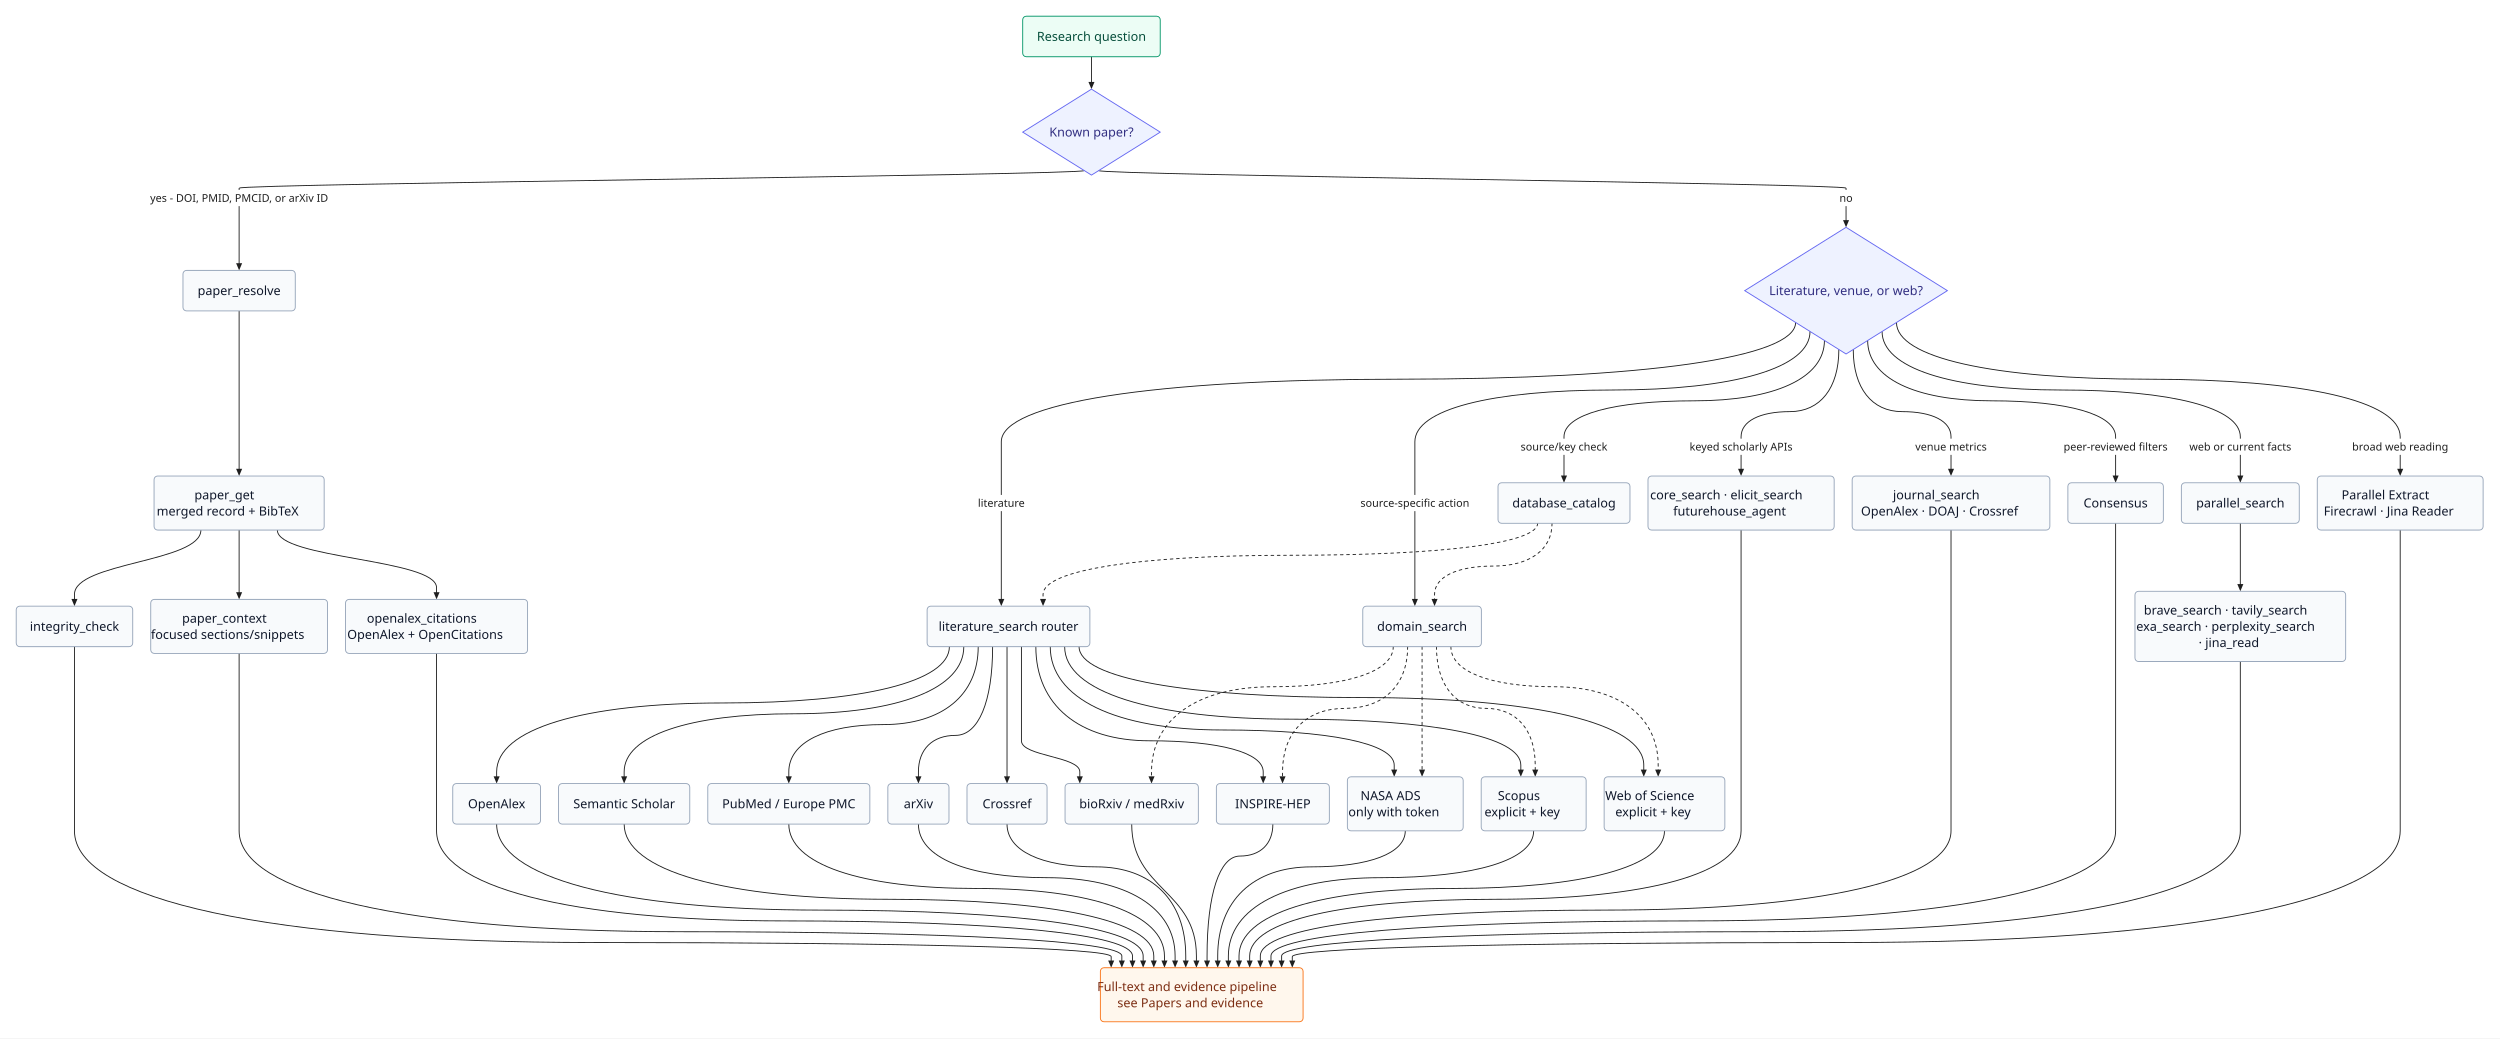
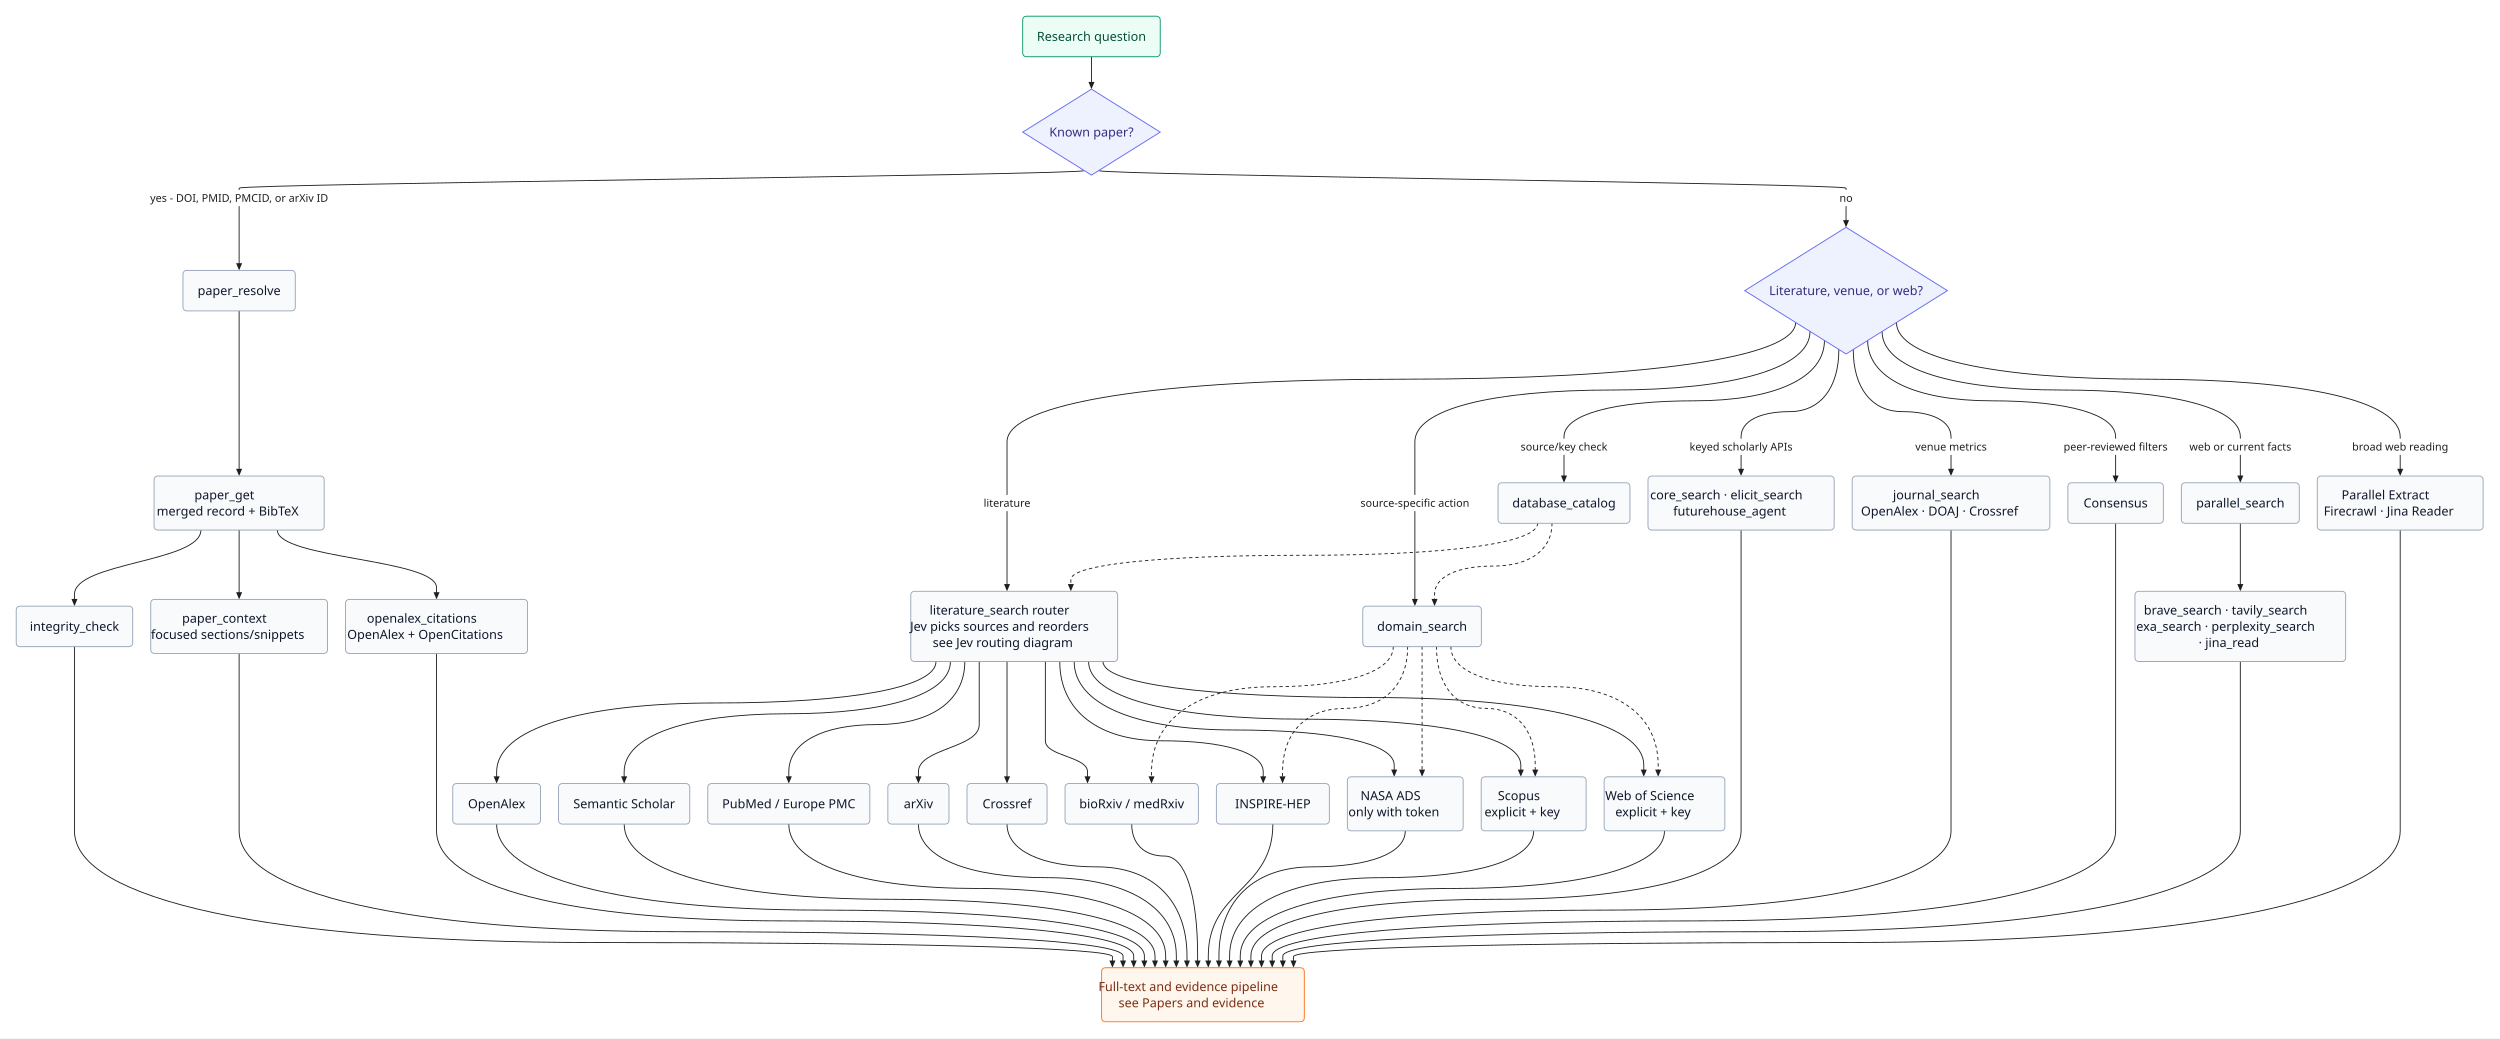
<svg xmlns="http://www.w3.org/2000/svg" class="pele pele-flowchart" viewBox="0 0 2776 1153" width="2776" height="1153" style="max-width:100%;height:auto;--_bg:#fff;--_fg:#1f1f1f;--_m:#6e6e6e;--_l:#1f1f1f;--_s:#f3f3f3;--_a:#e6e6e6;--_b:#8a8a8a;--_c:#5b7bd5;color:#1f1f1f;--_r:4px;--_fm:monospace;font:14px sans-serif;letter-spacing:normal;word-spacing:normal;text-transform:none;direction:ltr;font-family:sans-serif" fill="#1f1f1f" role="graphics-document document" aria-roledescription="flowchart">
  <rect width="100%" height="100%" fill="#ffffff" />
  <g class="pele-edges" fill="none" stroke="#1f1f1f" stroke-linecap="round">
    <g class="pele-edge" data-id="L_question_known_0">
      <path d="M1211.96,63L1211.96,92" />
      <path class="pele-marker" d="M1211.96,99L1208.6,91L1215.32,91Z" fill="#1f1f1f" stroke="none" />
    </g>
    <g class="pele-edge" data-id="L_known_resolve_0">
      <path d="M1203.96,189.42C1203.96,194.3 265.52,204.05 265.52,208.92L265.52,293.24" />
      <path class="pele-marker" d="M265.52,300.24L262.16,292.24L268.88,292.24Z" fill="#1f1f1f" stroke="none" />
    </g>
    <g class="pele-edge" data-id="L_resolve_get_0">
      <path d="M265.52,345.24L265.52,521.57" />
      <path class="pele-marker" d="M265.52,528.57L262.16,520.57L268.88,520.57Z" fill="#1f1f1f" stroke="none" />
    </g>
    <g class="pele-edge" data-id="L_get_integrity_0">
      <path d="M223.07,588.57C223.07,624.32 82.68,624.32 82.68,660.07L82.68,666.07" />
      <path class="pele-marker" d="M82.68,673.07L79.32,665.07L86.04,665.07Z" fill="#1f1f1f" stroke="none" />
    </g>
    <g class="pele-edge" data-id="L_get_context_0">
      <path d="M265.52,588.57L265.52,658.57" />
      <path class="pele-marker" d="M265.52,665.57L262.16,657.57L268.88,657.57Z" fill="#1f1f1f" stroke="none" />
    </g>
    <g class="pele-edge" data-id="L_get_citations_0">
      <path d="M307.96,588.57C307.96,620.57 484.74,620.57 484.74,652.57L484.74,658.57" />
      <path class="pele-marker" d="M484.74,665.57L481.38,657.57L488.1,657.57Z" fill="#1f1f1f" stroke="none" />
    </g>
    <g class="pele-edge" data-id="L_context_next_0">
-       <path d="M265.52,725.57L265.52,922.57C265.52,992.01 451.75,1034.57 755.6,1034.57C1059.46,1034.57 1245.69,1044.83 1245.69,1061.57L1245.69,1067.57" />
-       <path class="pele-marker" d="M1245.69,1074.57L1242.33,1066.57L1249.05,1066.57Z" fill="#1f1f1f" stroke="none" />
+       <path d="M265.52,725.57L265.52,922.57C265.52,992.01 452.01,1034.57 756.29,1034.57C1060.56,1034.57 1247.05,1044.83 1247.05,1061.57L1247.05,1067.57" />
+       <path class="pele-marker" d="M1247.05,1074.57L1243.69,1066.57L1250.41,1066.57Z" fill="#1f1f1f" stroke="none" />
    </g>
    <g class="pele-edge" data-id="L_citations_next_0">
-       <path d="M484.74,725.57L484.74,922.57C484.74,984.57 631.56,1022.57 871.13,1022.57C1110.69,1022.57 1257.52,1037.39 1257.52,1061.57L1257.52,1067.57" />
-       <path class="pele-marker" d="M1257.52,1074.57L1254.16,1066.57L1260.88,1066.57Z" fill="#1f1f1f" stroke="none" />
+       <path d="M484.74,725.57L484.74,922.57C484.74,984.57 631.82,1022.57 871.81,1022.57C1111.8,1022.57 1258.88,1037.39 1258.88,1061.57L1258.88,1067.57" />
+       <path class="pele-marker" d="M1258.88,1074.57L1255.52,1066.57L1262.24,1066.57Z" fill="#1f1f1f" stroke="none" />
    </g>
    <g class="pele-edge" data-id="L_integrity_next_0">
-       <path d="M82.68,718.07L82.68,922.57C82.68,999.45 301.41,1046.57 658.27,1046.57C1015.14,1046.57 1233.86,1052.55 1233.86,1062.32L1233.86,1067.57" />
-       <path class="pele-marker" d="M1233.86,1074.57L1230.5,1066.57L1237.22,1066.57Z" fill="#1f1f1f" stroke="none" />
+       <path d="M82.68,718.07L82.68,922.57C82.68,999.45 301.67,1046.57 658.95,1046.57C1016.24,1046.57 1235.23,1052.55 1235.23,1062.32L1235.23,1067.57" />
+       <path class="pele-marker" d="M1235.23,1074.57L1231.87,1066.57L1238.59,1066.57Z" fill="#1f1f1f" stroke="none" />
    </g>
    <g class="pele-edge" data-id="L_known_need_0">
      <path d="M1219.96,189.42C1219.96,194.3 2049.85,204.05 2049.85,208.92L2049.85,245.42" />
      <path class="pele-marker" d="M2049.85,252.42L2046.49,244.42L2053.21,244.42Z" fill="#1f1f1f" stroke="none" />
    </g>
    <g class="pele-edge" data-id="L_need_router_0">
-       <path d="M1993.85,358.07C1993.85,397.13 1826.26,421.07 1552.84,421.07C1279.42,421.07 1111.84,447.48 1111.84,490.57L1111.84,666.07" />
-       <path class="pele-marker" d="M1111.84,673.07L1108.48,665.07L1115.2,665.07Z" fill="#1f1f1f" stroke="none" />
+       <path d="M1993.85,358.07C1993.85,397.13 1827.47,421.07 1556.02,421.07C1284.57,421.07 1118.2,447.48 1118.2,490.57L1118.2,649.57" />
+       <path class="pele-marker" d="M1118.2,656.57L1114.84,648.57L1121.56,648.57Z" fill="#1f1f1f" stroke="none" />
    </g>
    <g class="pele-edge" data-id="L_router_openalex_0">
-       <path d="M1054.2,718.07C1054.2,756.82 958.68,780.57 802.84,780.57C646.99,780.57 551.47,809.64 551.47,857.07L551.47,863.07" />
+       <path d="M1039.33,734.57C1039.33,763.09 946.64,780.57 795.4,780.57C644.17,780.57 551.47,809.64 551.47,857.07L551.47,863.07" />
      <path class="pele-marker" d="M551.47,870.07L548.11,862.07L554.83,862.07Z" fill="#1f1f1f" stroke="none" />
    </g>
    <g class="pele-edge" data-id="L_router_s2_0">
-       <path d="M1070.2,718.07C1070.2,764.26 998.54,792.57 881.63,792.57C764.72,792.57 693.06,817.08 693.06,857.07L693.06,863.07" />
+       <path d="M1055.33,734.57C1055.33,770.53 986.5,792.57 874.2,792.57C761.89,792.57 693.06,817.08 693.06,857.07L693.06,863.07" />
      <path class="pele-marker" d="M693.06,870.07L689.7,862.07L696.42,862.07Z" fill="#1f1f1f" stroke="none" />
    </g>
    <g class="pele-edge" data-id="L_router_pubmed_0">
-       <path d="M1086.2,718.07C1086.2,771.7 1046.24,804.57 981.04,804.57C915.85,804.57 875.89,824.52 875.89,857.07L875.89,863.07" />
+       <path d="M1071.33,734.57C1071.33,777.97 1034.2,804.57 973.61,804.57C913.02,804.57 875.89,824.52 875.89,857.07L875.89,863.07" />
      <path class="pele-marker" d="M875.89,870.07L872.53,862.07L879.25,862.07Z" fill="#1f1f1f" stroke="none" />
    </g>
    <g class="pele-edge" data-id="L_router_arxiv_0">
-       <path d="M1102.2,718.07C1102.2,779.14 1086.54,816.57 1061,816.57C1035.46,816.57 1019.81,831.96 1019.81,857.07L1019.81,863.07" />
+       <path d="M1087.33,734.57L1087.33,804.57C1087.33,830.82 1019.81,830.82 1019.81,857.07L1019.81,863.07" />
      <path class="pele-marker" d="M1019.81,870.07L1016.45,862.07L1023.17,862.07Z" fill="#1f1f1f" stroke="none" />
    </g>
    <g class="pele-edge" data-id="L_router_crossref_0">
-       <path d="M1118.2,718.07L1118.2,863.07" />
+       <path d="M1118.2,734.57L1118.2,863.07" />
      <path class="pele-marker" d="M1118.2,870.07L1114.84,862.07L1121.56,862.07Z" fill="#1f1f1f" stroke="none" />
    </g>
    <g class="pele-edge" data-id="L_router_biorxiv_0">
-       <path d="M1134.2,718.07L1134.2,822.57C1134.2,839.82 1199.02,839.82 1199.02,857.07L1199.02,863.07" />
-       <path class="pele-marker" d="M1199.02,870.07L1195.66,862.07L1202.38,862.07Z" fill="#1f1f1f" stroke="none" />
+       <path d="M1160.77,734.57L1160.77,822.57C1160.77,839.82 1207.59,839.82 1207.59,857.07L1207.59,863.07" />
+       <path class="pele-marker" d="M1207.59,870.07L1204.23,862.07L1210.95,862.07Z" fill="#1f1f1f" stroke="none" />
    </g>
    <g class="pele-edge" data-id="L_router_inspire_0">
-       <path d="M1150.2,718.07C1150.2,782.86 1198.17,822.57 1276.43,822.57C1354.69,822.57 1402.66,835.68 1402.66,857.07L1402.66,863.07" />
+       <path d="M1176.77,734.57C1176.77,789.13 1219.69,822.57 1289.71,822.57C1359.74,822.57 1402.66,835.68 1402.66,857.07L1402.66,863.07" />
      <path class="pele-marker" d="M1402.66,870.07L1399.3,862.07L1406.02,862.07Z" fill="#1f1f1f" stroke="none" />
    </g>
    <g class="pele-edge" data-id="L_router_ads_0">
-       <path d="M1166.2,718.07C1166.2,775.42 1238.76,810.57 1357.16,810.57C1475.55,810.57 1548.12,825.39 1548.12,849.57L1548.12,855.57" />
+       <path d="M1192.77,734.57C1192.77,781.69 1260.29,810.57 1370.44,810.57C1480.6,810.57 1548.12,825.39 1548.12,849.57L1548.12,855.57" />
      <path class="pele-marker" d="M1548.12,862.57L1544.76,854.57L1551.48,854.57Z" fill="#1f1f1f" stroke="none" />
    </g>
    <g class="pele-edge" data-id="L_router_scopus_0">
-       <path d="M1182.2,718.07C1182.2,767.98 1278.44,798.57 1435.46,798.57C1592.48,798.57 1688.72,817.95 1688.72,849.57L1688.72,855.57" />
+       <path d="M1208.77,734.57C1208.77,774.25 1299.96,798.57 1448.74,798.57C1597.53,798.57 1688.72,817.95 1688.72,849.57L1688.72,855.57" />
      <path class="pele-marker" d="M1688.72,862.57L1685.36,854.57L1692.08,854.57Z" fill="#1f1f1f" stroke="none" />
    </g>
    <g class="pele-edge" data-id="L_router_wos_0">
-       <path d="M1198.2,718.07C1198.2,753.1 1317.34,774.57 1511.72,774.57C1706.1,774.57 1825.24,803.07 1825.24,849.57L1825.24,855.57" />
+       <path d="M1224.77,734.57C1224.77,759.37 1338.86,774.57 1525.01,774.57C1711.15,774.57 1825.24,803.07 1825.24,849.57L1825.24,855.57" />
      <path class="pele-marker" d="M1825.24,862.57L1821.88,854.57L1828.6,854.57Z" fill="#1f1f1f" stroke="none" />
    </g>
    <g class="pele-edge" data-id="L_need_keyed_0">
      <path d="M2041.85,388.07C2041.85,430.85 2021.22,457.07 1987.57,457.07C1953.91,457.07 1933.29,467.71 1933.29,485.07L1933.29,521.57" />
      <path class="pele-marker" d="M1933.29,528.57L1929.93,520.57L1936.65,520.57Z" fill="#1f1f1f" stroke="none" />
    </g>
    <g class="pele-edge" data-id="L_keyed_next_0">
-       <path d="M1933.29,588.57L1933.29,922.57C1933.29,969.69 1829.61,998.57 1660.46,998.57C1491.31,998.57 1387.63,1022.51 1387.63,1061.57L1387.63,1067.57" />
-       <path class="pele-marker" d="M1387.63,1074.57L1384.27,1066.57L1390.99,1066.57Z" fill="#1f1f1f" stroke="none" />
+       <path d="M1933.29,588.57L1933.29,922.57C1933.29,969.69 1829.87,998.57 1661.14,998.57C1492.41,998.57 1389,1022.51 1389,1061.57L1389,1067.57" />
+       <path class="pele-marker" d="M1389,1074.57L1385.64,1066.57L1392.36,1066.57Z" fill="#1f1f1f" stroke="none" />
    </g>
    <g class="pele-edge" data-id="L_need_journal_0">
      <path d="M2057.85,388.07C2057.85,430.85 2078.47,457.07 2112.13,457.07C2145.78,457.07 2166.41,467.71 2166.41,485.07L2166.41,521.57" />
      <path class="pele-marker" d="M2166.41,528.57L2163.05,520.57L2169.77,520.57Z" fill="#1f1f1f" stroke="none" />
    </g>
    <g class="pele-edge" data-id="L_journal_next_0">
-       <path d="M2166.41,588.57L2166.41,922.57C2166.41,977.13 2020.69,1010.57 1782.93,1010.57C1545.18,1010.57 1399.46,1029.95 1399.46,1061.57L1399.46,1067.57" />
-       <path class="pele-marker" d="M1399.46,1074.57L1396.1,1066.57L1402.82,1066.57Z" fill="#1f1f1f" stroke="none" />
+       <path d="M2166.41,588.57L2166.41,922.57C2166.41,977.13 2020.95,1010.57 1783.62,1010.57C1546.29,1010.57 1400.83,1029.95 1400.83,1061.57L1400.83,1067.57" />
+       <path class="pele-marker" d="M1400.83,1074.57L1397.47,1066.57L1404.19,1066.57Z" fill="#1f1f1f" stroke="none" />
    </g>
    <g class="pele-edge" data-id="L_need_domain_0">
      <path d="M2009.85,368.07C2009.85,408.37 1926.48,433.07 1790.46,433.07C1654.44,433.07 1571.07,454.92 1571.07,490.57L1571.07,666.07" />
      <path class="pele-marker" d="M1571.07,673.07L1567.71,665.07L1574.43,665.07Z" fill="#1f1f1f" stroke="none" />
    </g>
    <g class="pele-edge" data-id="L_domain_biorxiv_0">
      <path d="M1547.07,718.07C1547.07,745.66 1496.07,762.57 1412.86,762.57C1329.66,762.57 1278.66,798.48 1278.66,857.07L1278.66,863.07" stroke-dasharray="3 4" />
      <path class="pele-marker" d="M1278.66,870.07L1275.3,862.07L1282.02,862.07Z" fill="#1f1f1f" stroke="none" />
    </g>
    <g class="pele-edge" data-id="L_domain_inspire_0">
      <path d="M1563.07,718.07C1563.07,760.54 1536.67,786.57 1493.59,786.57C1450.52,786.57 1424.12,813.36 1424.12,857.07L1424.12,863.07" stroke-dasharray="3 4" />
      <path class="pele-marker" d="M1424.12,870.07L1420.76,862.07L1427.48,862.07Z" fill="#1f1f1f" stroke="none" />
    </g>
    <g class="pele-edge" data-id="L_domain_ads_0">
      <path d="M1579.07,718.07L1579.07,855.57" stroke-dasharray="3 4" />
      <path class="pele-marker" d="M1579.07,862.57L1575.71,854.57L1582.43,854.57Z" fill="#1f1f1f" stroke="none" />
    </g>
    <g class="pele-edge" data-id="L_domain_scopus_0">
      <path d="M1595.07,718.07C1595.07,760.54 1615.9,786.57 1649.89,786.57C1683.88,786.57 1704.72,810.51 1704.72,849.57L1704.72,855.57" stroke-dasharray="3 4" />
      <path class="pele-marker" d="M1704.72,862.57L1701.36,854.57L1708.08,854.57Z" fill="#1f1f1f" stroke="none" />
    </g>
    <g class="pele-edge" data-id="L_domain_wos_0">
      <path d="M1611.07,718.07C1611.07,745.66 1654.8,762.57 1726.16,762.57C1797.51,762.57 1841.24,795.63 1841.24,849.57L1841.24,855.57" stroke-dasharray="3 4" />
      <path class="pele-marker" d="M1841.24,862.57L1837.88,854.57L1844.6,854.57Z" fill="#1f1f1f" stroke="none" />
    </g>
    <g class="pele-edge" data-id="L_need_catalog_0">
      <path d="M2025.85,378.07C2025.85,419.61 1970.9,445.07 1881.25,445.07C1791.61,445.07 1736.66,460.27 1736.66,485.07L1736.66,529.07" />
      <path class="pele-marker" d="M1736.66,536.07L1733.3,528.07L1740.02,528.07Z" fill="#1f1f1f" stroke="none" />
    </g>
    <g class="pele-edge" data-id="L_catalog_router_0">
-       <path d="M1707.4,581.07C1707.4,603.08 1603.06,616.57 1432.8,616.57C1262.55,616.57 1158.2,633.1 1158.2,660.07L1158.2,666.07" stroke-dasharray="3 4" />
-       <path class="pele-marker" d="M1158.2,673.07L1154.84,665.07L1161.56,665.07Z" fill="#1f1f1f" stroke="none" />
+       <path d="M1707.4,581.07C1707.4,603.08 1608.92,616.57 1448.23,616.57C1287.55,616.57 1189.07,626.83 1189.07,643.57L1189.07,649.57" stroke-dasharray="3 4" />
+       <path class="pele-marker" d="M1189.07,656.57L1185.71,648.57L1192.43,648.57Z" fill="#1f1f1f" stroke="none" />
    </g>
    <g class="pele-edge" data-id="L_catalog_domain_0">
      <path d="M1723.4,581.07C1723.4,610.52 1698.61,628.57 1658.16,628.57C1617.71,628.57 1592.92,640.54 1592.92,660.07L1592.92,666.07" stroke-dasharray="3 4" />
      <path class="pele-marker" d="M1592.92,673.07L1589.56,665.07L1596.28,665.07Z" fill="#1f1f1f" stroke="none" />
    </g>
    <g class="pele-edge" data-id="L_need_consensus_0">
      <path d="M2073.85,378.07C2073.85,419.61 2126.16,445.07 2211.51,445.07C2296.86,445.07 2349.18,460.27 2349.18,485.07L2349.18,529.07" />
      <path class="pele-marker" d="M2349.18,536.07L2345.82,528.07L2352.54,528.07Z" fill="#1f1f1f" stroke="none" />
    </g>
    <g class="pele-edge" data-id="L_need_parallel_0">
      <path d="M2089.85,368.07C2089.85,408.37 2165.43,433.07 2288.75,433.07C2412.07,433.07 2487.65,452.83 2487.65,485.07L2487.65,529.07" />
      <path class="pele-marker" d="M2487.65,536.07L2484.29,528.07L2491.01,528.07Z" fill="#1f1f1f" stroke="none" />
    </g>
    <g class="pele-edge" data-id="L_parallel_web_0">
      <path d="M2487.65,581.07L2487.65,649.57" />
      <path class="pele-marker" d="M2487.65,656.57L2484.29,648.57L2491.01,648.57Z" fill="#1f1f1f" stroke="none" />
    </g>
    <g class="pele-edge" data-id="L_need_fetch_0">
      <path d="M2105.85,358.07C2105.85,397.13 2212.12,421.07 2385.51,421.07C2558.91,421.07 2665.18,445.39 2665.18,485.07L2665.18,521.57" />
      <path class="pele-marker" d="M2665.18,528.57L2661.82,520.57L2668.54,520.57Z" fill="#1f1f1f" stroke="none" />
    </g>
    <g class="pele-edge" data-id="L_openalex_next_0">
-       <path d="M551.47,915.07C551.47,974.28 687.87,1010.57 910.41,1010.57C1132.95,1010.57 1269.35,1029.95 1269.35,1061.57L1269.35,1067.57" />
-       <path class="pele-marker" d="M1269.35,1074.57L1265.99,1066.57L1272.71,1066.57Z" fill="#1f1f1f" stroke="none" />
+       <path d="M551.47,915.07C551.47,974.28 688.13,1010.57 911.09,1010.57C1134.06,1010.57 1270.71,1029.95 1270.71,1061.57L1270.71,1067.57" />
+       <path class="pele-marker" d="M1270.71,1074.57L1267.35,1066.57L1274.07,1066.57Z" fill="#1f1f1f" stroke="none" />
    </g>
    <g class="pele-edge" data-id="L_s2_next_0">
-       <path d="M693.06,915.07C693.06,966.84 804.8,998.57 987.12,998.57C1169.43,998.57 1281.17,1022.51 1281.17,1061.57L1281.17,1067.57" />
-       <path class="pele-marker" d="M1281.17,1074.57L1277.81,1066.57L1284.53,1066.57Z" fill="#1f1f1f" stroke="none" />
+       <path d="M693.06,915.07C693.06,966.84 805.06,998.57 987.8,998.57C1170.54,998.57 1282.54,1022.51 1282.54,1061.57L1282.54,1067.57" />
+       <path class="pele-marker" d="M1282.54,1074.57L1279.18,1066.57L1285.9,1066.57Z" fill="#1f1f1f" stroke="none" />
    </g>
    <g class="pele-edge" data-id="L_pubmed_next_0">
-       <path d="M875.89,915.07C875.89,959.4 955.14,986.57 1084.45,986.57C1213.75,986.57 1293,1015.07 1293,1061.57L1293,1067.57" />
-       <path class="pele-marker" d="M1293,1074.57L1289.64,1066.57L1296.36,1066.57Z" fill="#1f1f1f" stroke="none" />
+       <path d="M875.89,915.07C875.89,959.4 955.4,986.57 1085.13,986.57C1214.86,986.57 1294.37,1015.07 1294.37,1061.57L1294.37,1067.57" />
+       <path class="pele-marker" d="M1294.37,1074.57L1291.01,1066.57L1297.73,1066.57Z" fill="#1f1f1f" stroke="none" />
    </g>
    <g class="pele-edge" data-id="L_arxiv_next_0">
-       <path d="M1019.81,915.07C1019.81,951.96 1073.96,974.57 1162.32,974.57C1250.68,974.57 1304.83,1007.63 1304.83,1061.57L1304.83,1067.57" />
-       <path class="pele-marker" d="M1304.83,1074.57L1301.47,1066.57L1308.19,1066.57Z" fill="#1f1f1f" stroke="none" />
+       <path d="M1019.81,915.07C1019.81,951.96 1074.22,974.57 1163,974.57C1251.78,974.57 1306.2,1007.63 1306.2,1061.57L1306.2,1067.57" />
+       <path class="pele-marker" d="M1306.2,1074.57L1302.84,1066.57L1309.56,1066.57Z" fill="#1f1f1f" stroke="none" />
    </g>
    <g class="pele-edge" data-id="L_crossref_next_0">
-       <path d="M1118.2,915.07C1118.2,944.52 1155.91,962.57 1217.43,962.57C1278.95,962.57 1316.66,1000.19 1316.66,1061.57L1316.66,1067.57" />
-       <path class="pele-marker" d="M1316.66,1074.57L1313.3,1066.57L1320.02,1066.57Z" fill="#1f1f1f" stroke="none" />
+       <path d="M1118.2,915.07C1118.2,944.52 1156.17,962.57 1218.11,962.57C1280.06,962.57 1318.03,1000.19 1318.03,1061.57L1318.03,1067.57" />
+       <path class="pele-marker" d="M1318.03,1074.57L1314.67,1066.57L1321.39,1066.57Z" fill="#1f1f1f" stroke="none" />
    </g>
    <g class="pele-edge" data-id="L_biorxiv_next_0">
-       <path d="M1256.65,915.07C1256.65,988.32 1328.49,988.32 1328.49,1061.57L1328.49,1067.57" />
-       <path class="pele-marker" d="M1328.49,1074.57L1325.13,1066.57L1331.85,1066.57Z" fill="#1f1f1f" stroke="none" />
+       <path d="M1256.65,915.07C1256.65,937.08 1270.56,950.57 1293.25,950.57C1315.95,950.57 1329.85,992.75 1329.85,1061.57L1329.85,1067.57" />
+       <path class="pele-marker" d="M1329.85,1074.57L1326.49,1066.57L1333.21,1066.57Z" fill="#1f1f1f" stroke="none" />
    </g>
    <g class="pele-edge" data-id="L_inspire_next_0">
-       <path d="M1413.39,915.07C1413.39,937.08 1399.51,950.57 1376.85,950.57C1354.2,950.57 1340.32,992.75 1340.32,1061.57L1340.32,1067.57" />
-       <path class="pele-marker" d="M1340.32,1074.57L1336.96,1066.57L1343.68,1066.57Z" fill="#1f1f1f" stroke="none" />
+       <path d="M1413.39,915.07C1413.39,988.32 1341.68,988.32 1341.68,1061.57L1341.68,1067.57" />
+       <path class="pele-marker" d="M1341.68,1074.57L1338.32,1066.57L1345.04,1066.57Z" fill="#1f1f1f" stroke="none" />
    </g>
    <g class="pele-edge" data-id="L_ads_next_0">
-       <path d="M1560.42,922.57C1560.42,947.37 1520.85,962.57 1456.28,962.57C1391.72,962.57 1352.15,1000.19 1352.15,1061.57L1352.15,1067.57" />
-       <path class="pele-marker" d="M1352.15,1074.57L1348.79,1066.57L1355.51,1066.57Z" fill="#1f1f1f" stroke="none" />
+       <path d="M1560.42,922.57C1560.42,947.37 1521.1,962.57 1456.96,962.57C1392.82,962.57 1353.51,1000.19 1353.51,1061.57L1353.51,1067.57" />
+       <path class="pele-marker" d="M1353.51,1074.57L1350.15,1066.57L1356.87,1066.57Z" fill="#1f1f1f" stroke="none" />
    </g>
    <g class="pele-edge" data-id="L_scopus_next_0">
-       <path d="M1702.98,922.57C1702.98,954.81 1638.57,974.57 1533.48,974.57C1428.39,974.57 1363.97,1007.63 1363.97,1061.57L1363.97,1067.57" />
-       <path class="pele-marker" d="M1363.97,1074.57L1360.61,1066.57L1367.33,1066.57Z" fill="#1f1f1f" stroke="none" />
+       <path d="M1702.98,922.57C1702.98,954.81 1638.83,974.57 1534.16,974.57C1429.49,974.57 1365.34,1007.63 1365.34,1061.57L1365.34,1067.57" />
+       <path class="pele-marker" d="M1365.34,1074.57L1361.98,1066.57L1368.7,1066.57Z" fill="#1f1f1f" stroke="none" />
    </g>
    <g class="pele-edge" data-id="L_wos_next_0">
-       <path d="M1848.26,922.57C1848.26,962.25 1758.5,986.57 1612.03,986.57C1465.57,986.57 1375.8,1015.07 1375.8,1061.57L1375.8,1067.57" />
-       <path class="pele-marker" d="M1375.8,1074.57L1372.44,1066.57L1379.16,1066.57Z" fill="#1f1f1f" stroke="none" />
+       <path d="M1848.26,922.57C1848.26,962.25 1758.76,986.57 1612.72,986.57C1466.68,986.57 1377.17,1015.07 1377.17,1061.57L1377.17,1067.57" />
+       <path class="pele-marker" d="M1377.17,1074.57L1373.81,1066.57L1380.53,1066.57Z" fill="#1f1f1f" stroke="none" />
    </g>
    <g class="pele-edge" data-id="L_consensus_next_0">
-       <path d="M2349.18,581.07L2349.18,922.57C2349.18,984.57 2170.98,1022.57 1880.23,1022.57C1589.49,1022.57 1411.29,1037.39 1411.29,1061.57L1411.29,1067.57" />
-       <path class="pele-marker" d="M1411.29,1074.57L1407.93,1066.57L1414.65,1066.57Z" fill="#1f1f1f" stroke="none" />
+       <path d="M2349.18,581.07L2349.18,922.57C2349.18,984.57 2171.24,1022.57 1880.91,1022.57C1590.59,1022.57 1412.65,1037.39 1412.65,1061.57L1412.65,1067.57" />
+       <path class="pele-marker" d="M1412.65,1074.57L1409.29,1066.57L1416.01,1066.57Z" fill="#1f1f1f" stroke="none" />
    </g>
    <g class="pele-edge" data-id="L_web_next_0">
-       <path d="M2487.65,734.57L2487.65,922.57C2487.65,992.01 2285.39,1034.57 1955.38,1034.57C1625.38,1034.57 1423.12,1044.83 1423.12,1061.57L1423.12,1067.57" />
-       <path class="pele-marker" d="M1423.12,1074.57L1419.76,1066.57L1426.48,1066.57Z" fill="#1f1f1f" stroke="none" />
+       <path d="M2487.65,734.57L2487.65,922.57C2487.65,992.01 2285.65,1034.57 1956.07,1034.57C1626.48,1034.57 1424.48,1044.83 1424.48,1061.57L1424.48,1067.57" />
+       <path class="pele-marker" d="M1424.48,1074.57L1421.12,1066.57L1427.84,1066.57Z" fill="#1f1f1f" stroke="none" />
    </g>
    <g class="pele-edge" data-id="L_fetch_next_0">
-       <path d="M2665.18,588.57L2665.18,922.57C2665.18,999.45 2431.44,1046.57 2050.06,1046.57C1668.69,1046.57 1434.95,1052.55 1434.95,1062.32L1434.95,1067.57" />
-       <path class="pele-marker" d="M1434.95,1074.57L1431.59,1066.57L1438.31,1066.57Z" fill="#1f1f1f" stroke="none" />
+       <path d="M2665.18,588.57L2665.18,922.57C2665.18,999.45 2431.7,1046.57 2050.75,1046.57C1669.8,1046.57 1436.31,1052.55 1436.31,1062.32L1436.31,1067.57" />
+       <path class="pele-marker" d="M1436.31,1074.57L1432.95,1066.57L1439.67,1066.57Z" fill="#1f1f1f" stroke="none" />
    </g>
  </g>
  <g class="pele-edge-labels" font-size="12">
    <g class="pele-edge-label" data-id="L_known_resolve_0">
      <rect x="163.5" y="210.92" width="204.03" height="18" rx="3" fill="#fff" />
      <text x="265.52" y="224.12" text-anchor="middle">yes - DOI, PMID, PMCID, or arXiv ID</text>
    </g>
    <g class="pele-edge-label" data-id="L_known_need_0">
      <rect x="2039.17" y="210.92" width="21.34" height="18" rx="3" fill="#fff" />
      <text x="2049.85" y="224.12" text-anchor="middle">no</text>
    </g>
    <g class="pele-edge-label" data-id="L_need_router_0">
-       <rect x="1084.5" y="549.57" width="54.68" height="18" rx="3" fill="#fff" />
-       <text x="1111.84" y="562.77" text-anchor="middle">literature</text>
+       <rect x="1090.86" y="549.57" width="54.68" height="18" rx="3" fill="#fff" />
+       <text x="1118.2" y="562.77" text-anchor="middle">literature</text>
    </g>
    <g class="pele-edge-label" data-id="L_need_keyed_0">
      <rect x="1873.6" y="487.07" width="119.37" height="18" rx="3" fill="#fff" />
      <text x="1933.29" y="500.27" text-anchor="middle">keyed scholarly APIs</text>
    </g>
    <g class="pele-edge-label" data-id="L_need_journal_0">
      <rect x="2125.06" y="487.07" width="82.69" height="18" rx="3" fill="#fff" />
      <text x="2166.41" y="500.27" text-anchor="middle">venue metrics</text>
    </g>
    <g class="pele-edge-label" data-id="L_need_domain_0">
      <rect x="1509.38" y="549.57" width="123.37" height="18" rx="3" fill="#fff" />
      <text x="1571.07" y="562.77" text-anchor="middle">source-specific action</text>
    </g>
    <g class="pele-edge-label" data-id="L_need_catalog_0">
      <rect x="1686.31" y="487.07" width="100.7" height="18" rx="3" fill="#fff" />
      <text x="1736.66" y="500.27" text-anchor="middle">source/key check</text>
    </g>
    <g class="pele-edge-label" data-id="L_need_consensus_0">
      <rect x="2291.16" y="487.07" width="116.02" height="18" rx="3" fill="#fff" />
      <text x="2349.18" y="500.27" text-anchor="middle">peer-reviewed filters</text>
    </g>
    <g class="pele-edge-label" data-id="L_need_parallel_0">
      <rect x="2430.96" y="487.07" width="113.37" height="18" rx="3" fill="#fff" />
      <text x="2487.65" y="500.27" text-anchor="middle">web or current facts</text>
    </g>
    <g class="pele-edge-label" data-id="L_need_fetch_0">
      <rect x="2611.49" y="487.07" width="107.38" height="18" rx="3" fill="#fff" />
      <text x="2665.18" y="500.27" text-anchor="middle">broad web reading</text>
    </g>
  </g>
  <g class="pele-nodes">
    <g class="pele-node pele-shape-rect entry" data-id="question" transform="translate(1211.96,40.5)">
      <rect x="-76.36" y="-22.5" width="152.72" height="45" fill="#f3f3f3" stroke="#8a8a8a" style="rx:4px;fill:#ecfdf5;stroke:#059669;" />
      <text class="pele-label" style="fill:#064e3b;" x="0" y="4.9" text-anchor="middle">Research question</text>
    </g>
    <g class="pele-node pele-shape-diam decision" data-id="known" transform="translate(1211.96,146.71)">
      <polygon points="0,-47.71 76.34,0 0,47.71 -76.34,0" fill="#f3f3f3" stroke="#8a8a8a" style="fill:#eef2ff;stroke:#6366f1;" />
      <text class="pele-label" style="fill:#312e81;" x="0" y="4.9" text-anchor="middle">Known paper?</text>
    </g>
    <g class="pele-node pele-shape-rect source" data-id="resolve" transform="translate(265.52,322.74)">
      <rect x="-62.35" y="-22.5" width="124.7" height="45" fill="#f3f3f3" stroke="#8a8a8a" style="rx:4px;fill:#f8fafc;stroke:#94a3b8;" />
      <text class="pele-label" style="fill:#0f172a;" x="0" y="4.9" text-anchor="middle">paper_resolve</text>
    </g>
    <g class="pele-node pele-shape-rect source" data-id="get" transform="translate(265.52,558.57)">
      <rect x="-94.45" y="-30" width="188.89" height="60" fill="#f3f3f3" stroke="#8a8a8a" style="rx:4px;fill:#f8fafc;stroke:#94a3b8;" />
      <text class="pele-label" style="fill:#0f172a;" text-anchor="middle" xml:space="preserve">
        <tspan x="0" y="-4.1">paper_get</tspan>
        <tspan x="0" y="13.9">merged record + BibTeX</tspan>
      </text>
    </g>
    <g class="pele-node pele-shape-rect source" data-id="integrity" transform="translate(82.68,695.57)">
      <rect x="-64.68" y="-22.5" width="129.37" height="45" fill="#f3f3f3" stroke="#8a8a8a" style="rx:4px;fill:#f8fafc;stroke:#94a3b8;" />
      <text class="pele-label" style="fill:#0f172a;" x="0" y="4.9" text-anchor="middle">integrity_check</text>
    </g>
    <g class="pele-node pele-shape-rect source" data-id="context" transform="translate(265.52,695.57)">
      <rect x="-98.15" y="-30" width="196.3" height="60" fill="#f3f3f3" stroke="#8a8a8a" style="rx:4px;fill:#f8fafc;stroke:#94a3b8;" />
      <text class="pele-label" style="fill:#0f172a;" text-anchor="middle" xml:space="preserve">
        <tspan x="0" y="-4.1">paper_context</tspan>
        <tspan x="0" y="13.9">focused sections/snippets</tspan>
      </text>
    </g>
    <g class="pele-node pele-shape-rect source" data-id="citations" transform="translate(484.74,695.57)">
      <rect x="-101.07" y="-30" width="202.14" height="60" fill="#f3f3f3" stroke="#8a8a8a" style="rx:4px;fill:#f8fafc;stroke:#94a3b8;" />
      <text class="pele-label" style="fill:#0f172a;" text-anchor="middle" xml:space="preserve">
        <tspan x="0" y="-4.1">openalex_citations</tspan>
        <tspan x="0" y="13.9">OpenAlex + OpenCitations</tspan>
      </text>
    </g>
-     <g class="pele-node pele-shape-rect next" data-id="next" transform="translate(1334.4,1104.57)">
+     <g class="pele-node pele-shape-rect next" data-id="next" transform="translate(1335.77,1104.57)">
      <rect x="-112.54" y="-30" width="225.08" height="60" fill="#f3f3f3" stroke="#8a8a8a" style="rx:4px;fill:#fff7ed;stroke:#f97316;" />
      <text class="pele-label" style="fill:#7c2d12;" text-anchor="middle" xml:space="preserve">
        <tspan x="0" y="-4.1">Full-text and evidence pipeline</tspan>
        <tspan x="0" y="13.9">see Papers and evidence</tspan>
      </text>
    </g>
    <g class="pele-node pele-shape-diam decision" data-id="need" transform="translate(2049.85,322.74)">
      <polygon points="0,-70.32 112.52,0 0,70.32 -112.52,0" fill="#f3f3f3" stroke="#8a8a8a" style="fill:#eef2ff;stroke:#6366f1;" />
      <text class="pele-label" style="fill:#312e81;" x="0" y="4.9" text-anchor="middle">Literature, venue, or web?</text>
    </g>
-     <g class="pele-node pele-shape-rect source" data-id="router" transform="translate(1119.84,695.57)">
-       <rect x="-90.36" y="-22.5" width="180.72" height="45" fill="#f3f3f3" stroke="#8a8a8a" style="rx:4px;fill:#f8fafc;stroke:#94a3b8;" />
-       <text class="pele-label" style="fill:#0f172a;" x="0" y="4.9" text-anchor="middle">literature_search router</text>
+     <g class="pele-node pele-shape-rect source" data-id="router" transform="translate(1126.2,695.57)">
+       <rect x="-114.87" y="-39" width="229.73" height="78" fill="#f3f3f3" stroke="#8a8a8a" style="rx:4px;fill:#f8fafc;stroke:#94a3b8;" />
+       <text class="pele-label" style="fill:#0f172a;" text-anchor="middle" xml:space="preserve">
+         <tspan x="0" y="-13.1">literature_search router</tspan>
+         <tspan x="0" y="4.9">Jev picks sources and reorders</tspan>
+         <tspan x="0" y="22.9">see Jev routing diagram</tspan>
+       </text>
    </g>
    <g class="pele-node pele-shape-rect source" data-id="openalex" transform="translate(551.47,892.57)">
      <rect x="-48.74" y="-22.5" width="97.47" height="45" fill="#f3f3f3" stroke="#8a8a8a" style="rx:4px;fill:#f8fafc;stroke:#94a3b8;" />
      <text class="pele-label" style="fill:#0f172a;" x="0" y="4.9" text-anchor="middle">OpenAlex</text>
    </g>
    <g class="pele-node pele-shape-rect source" data-id="s2" transform="translate(693.06,892.57)">
      <rect x="-72.85" y="-22.5" width="145.7" height="45" fill="#f3f3f3" stroke="#8a8a8a" style="rx:4px;fill:#f8fafc;stroke:#94a3b8;" />
      <text class="pele-label" style="fill:#0f172a;" x="0" y="4.9" text-anchor="middle">Semantic Scholar</text>
    </g>
    <g class="pele-node pele-shape-rect source" data-id="pubmed" transform="translate(875.89,892.57)">
      <rect x="-89.97" y="-22.5" width="179.95" height="45" fill="#f3f3f3" stroke="#8a8a8a" style="rx:4px;fill:#f8fafc;stroke:#94a3b8;" />
      <text class="pele-label" style="fill:#0f172a;" x="0" y="4.9" text-anchor="middle">PubMed / Europe PMC</text>
    </g>
    <g class="pele-node pele-shape-rect source" data-id="arxiv" transform="translate(1019.81,892.57)">
      <rect x="-33.95" y="-22.5" width="67.89" height="45" fill="#f3f3f3" stroke="#8a8a8a" style="rx:4px;fill:#f8fafc;stroke:#94a3b8;" />
      <text class="pele-label" style="fill:#0f172a;" x="0" y="4.9" text-anchor="middle">arXiv</text>
    </g>
    <g class="pele-node pele-shape-rect source" data-id="crossref" transform="translate(1118.2,892.57)">
      <rect x="-44.45" y="-22.5" width="88.89" height="45" fill="#f3f3f3" stroke="#8a8a8a" style="rx:4px;fill:#f8fafc;stroke:#94a3b8;" />
      <text class="pele-label" style="fill:#0f172a;" x="0" y="4.9" text-anchor="middle">Crossref</text>
    </g>
    <g class="pele-node pele-shape-rect source" data-id="biorxiv" transform="translate(1256.65,892.57)">
      <rect x="-74.01" y="-22.5" width="148.01" height="45" fill="#f3f3f3" stroke="#8a8a8a" style="rx:4px;fill:#f8fafc;stroke:#94a3b8;" />
      <text class="pele-label" style="fill:#0f172a;" x="0" y="4.9" text-anchor="middle">bioRxiv / medRxiv</text>
    </g>
    <g class="pele-node pele-shape-rect source" data-id="inspire" transform="translate(1413.39,892.57)">
      <rect x="-62.73" y="-22.5" width="125.46" height="45" fill="#f3f3f3" stroke="#8a8a8a" style="rx:4px;fill:#f8fafc;stroke:#94a3b8;" />
      <text class="pele-label" style="fill:#0f172a;" x="0" y="4.9" text-anchor="middle">INSPIRE-HEP</text>
    </g>
    <g class="pele-node pele-shape-rect source" data-id="ads" transform="translate(1560.42,892.57)">
      <rect x="-64.3" y="-30" width="128.6" height="60" fill="#f3f3f3" stroke="#8a8a8a" style="rx:4px;fill:#f8fafc;stroke:#94a3b8;" />
      <text class="pele-label" style="fill:#0f172a;" text-anchor="middle" xml:space="preserve">
        <tspan x="0" y="-4.1">NASA ADS</tspan>
        <tspan x="0" y="13.9">only with token</tspan>
      </text>
    </g>
    <g class="pele-node pele-shape-rect source" data-id="scopus" transform="translate(1702.98,892.57)">
      <rect x="-58.26" y="-30" width="116.53" height="60" fill="#f3f3f3" stroke="#8a8a8a" style="rx:4px;fill:#f8fafc;stroke:#94a3b8;" />
      <text class="pele-label" style="fill:#0f172a;" text-anchor="middle" xml:space="preserve">
        <tspan x="0" y="-4.1">Scopus</tspan>
        <tspan x="0" y="13.9">explicit + key</tspan>
      </text>
    </g>
    <g class="pele-node pele-shape-rect source" data-id="wos" transform="translate(1848.26,892.57)">
      <rect x="-67.02" y="-30" width="134.04" height="60" fill="#f3f3f3" stroke="#8a8a8a" style="rx:4px;fill:#f8fafc;stroke:#94a3b8;" />
      <text class="pele-label" style="fill:#0f172a;" text-anchor="middle" xml:space="preserve">
        <tspan x="0" y="-4.1">Web of Science</tspan>
        <tspan x="0" y="13.9">explicit + key</tspan>
      </text>
    </g>
    <g class="pele-node pele-shape-rect source" data-id="keyed" transform="translate(1933.29,558.57)">
      <rect x="-103.36" y="-30" width="206.73" height="60" fill="#f3f3f3" stroke="#8a8a8a" style="rx:4px;fill:#f8fafc;stroke:#94a3b8;" />
      <text class="pele-label" style="fill:#0f172a;" text-anchor="middle" xml:space="preserve">
        <tspan x="0" y="-4.1">core_search · elicit_search</tspan>
        <tspan x="0" y="13.9">futurehouse_agent</tspan>
      </text>
    </g>
    <g class="pele-node pele-shape-rect source" data-id="journal" transform="translate(2166.41,558.57)">
      <rect x="-109.76" y="-30" width="219.51" height="60" fill="#f3f3f3" stroke="#8a8a8a" style="rx:4px;fill:#f8fafc;stroke:#94a3b8;" />
      <text class="pele-label" style="fill:#0f172a;" text-anchor="middle" xml:space="preserve">
        <tspan x="0" y="-4.1">journal_search</tspan>
        <tspan x="0" y="13.9">OpenAlex · DOAJ · Crossref</tspan>
      </text>
    </g>
    <g class="pele-node pele-shape-rect source" data-id="domain" transform="translate(1579.07,695.57)">
      <rect x="-65.85" y="-22.5" width="131.7" height="45" fill="#f3f3f3" stroke="#8a8a8a" style="rx:4px;fill:#f8fafc;stroke:#94a3b8;" />
      <text class="pele-label" style="fill:#0f172a;" x="0" y="4.9" text-anchor="middle">domain_search</text>
    </g>
    <g class="pele-node pele-shape-rect source" data-id="catalog" transform="translate(1736.66,558.57)">
      <rect x="-73.26" y="-22.5" width="146.52" height="45" fill="#f3f3f3" stroke="#8a8a8a" style="rx:4px;fill:#f8fafc;stroke:#94a3b8;" />
      <text class="pele-label" style="fill:#0f172a;" x="0" y="4.9" text-anchor="middle">database_catalog</text>
    </g>
    <g class="pele-node pele-shape-rect source" data-id="consensus" transform="translate(2349.18,558.57)">
      <rect x="-53.01" y="-22.5" width="106.03" height="45" fill="#f3f3f3" stroke="#8a8a8a" style="rx:4px;fill:#f8fafc;stroke:#94a3b8;" />
      <text class="pele-label" style="fill:#0f172a;" x="0" y="4.9" text-anchor="middle">Consensus</text>
    </g>
    <g class="pele-node pele-shape-rect source" data-id="parallel" transform="translate(2487.65,558.57)">
      <rect x="-65.46" y="-22.5" width="130.92" height="45" fill="#f3f3f3" stroke="#8a8a8a" style="rx:4px;fill:#f8fafc;stroke:#94a3b8;" />
      <text class="pele-label" style="fill:#0f172a;" x="0" y="4.9" text-anchor="middle">parallel_search</text>
    </g>
    <g class="pele-node pele-shape-rect source" data-id="web" transform="translate(2487.65,695.57)">
      <rect x="-116.99" y="-39" width="233.97" height="78" fill="#f3f3f3" stroke="#8a8a8a" style="rx:4px;fill:#f8fafc;stroke:#94a3b8;" />
      <text class="pele-label" style="fill:#0f172a;" text-anchor="middle" xml:space="preserve">
        <tspan x="0" y="-13.1">brave_search · tavily_search</tspan>
        <tspan x="0" y="4.9">exa_search · perplexity_search</tspan>
        <tspan x="0" y="22.9">· jina_read</tspan>
      </text>
    </g>
    <g class="pele-node pele-shape-rect source" data-id="fetch" transform="translate(2665.18,558.57)">
      <rect x="-92.07" y="-30" width="184.15" height="60" fill="#f3f3f3" stroke="#8a8a8a" style="rx:4px;fill:#f8fafc;stroke:#94a3b8;" />
      <text class="pele-label" style="fill:#0f172a;" text-anchor="middle" xml:space="preserve">
        <tspan x="0" y="-4.1">Parallel Extract</tspan>
        <tspan x="0" y="13.9">Firecrawl · Jina Reader</tspan>
      </text>
    </g>
  </g>
</svg>
